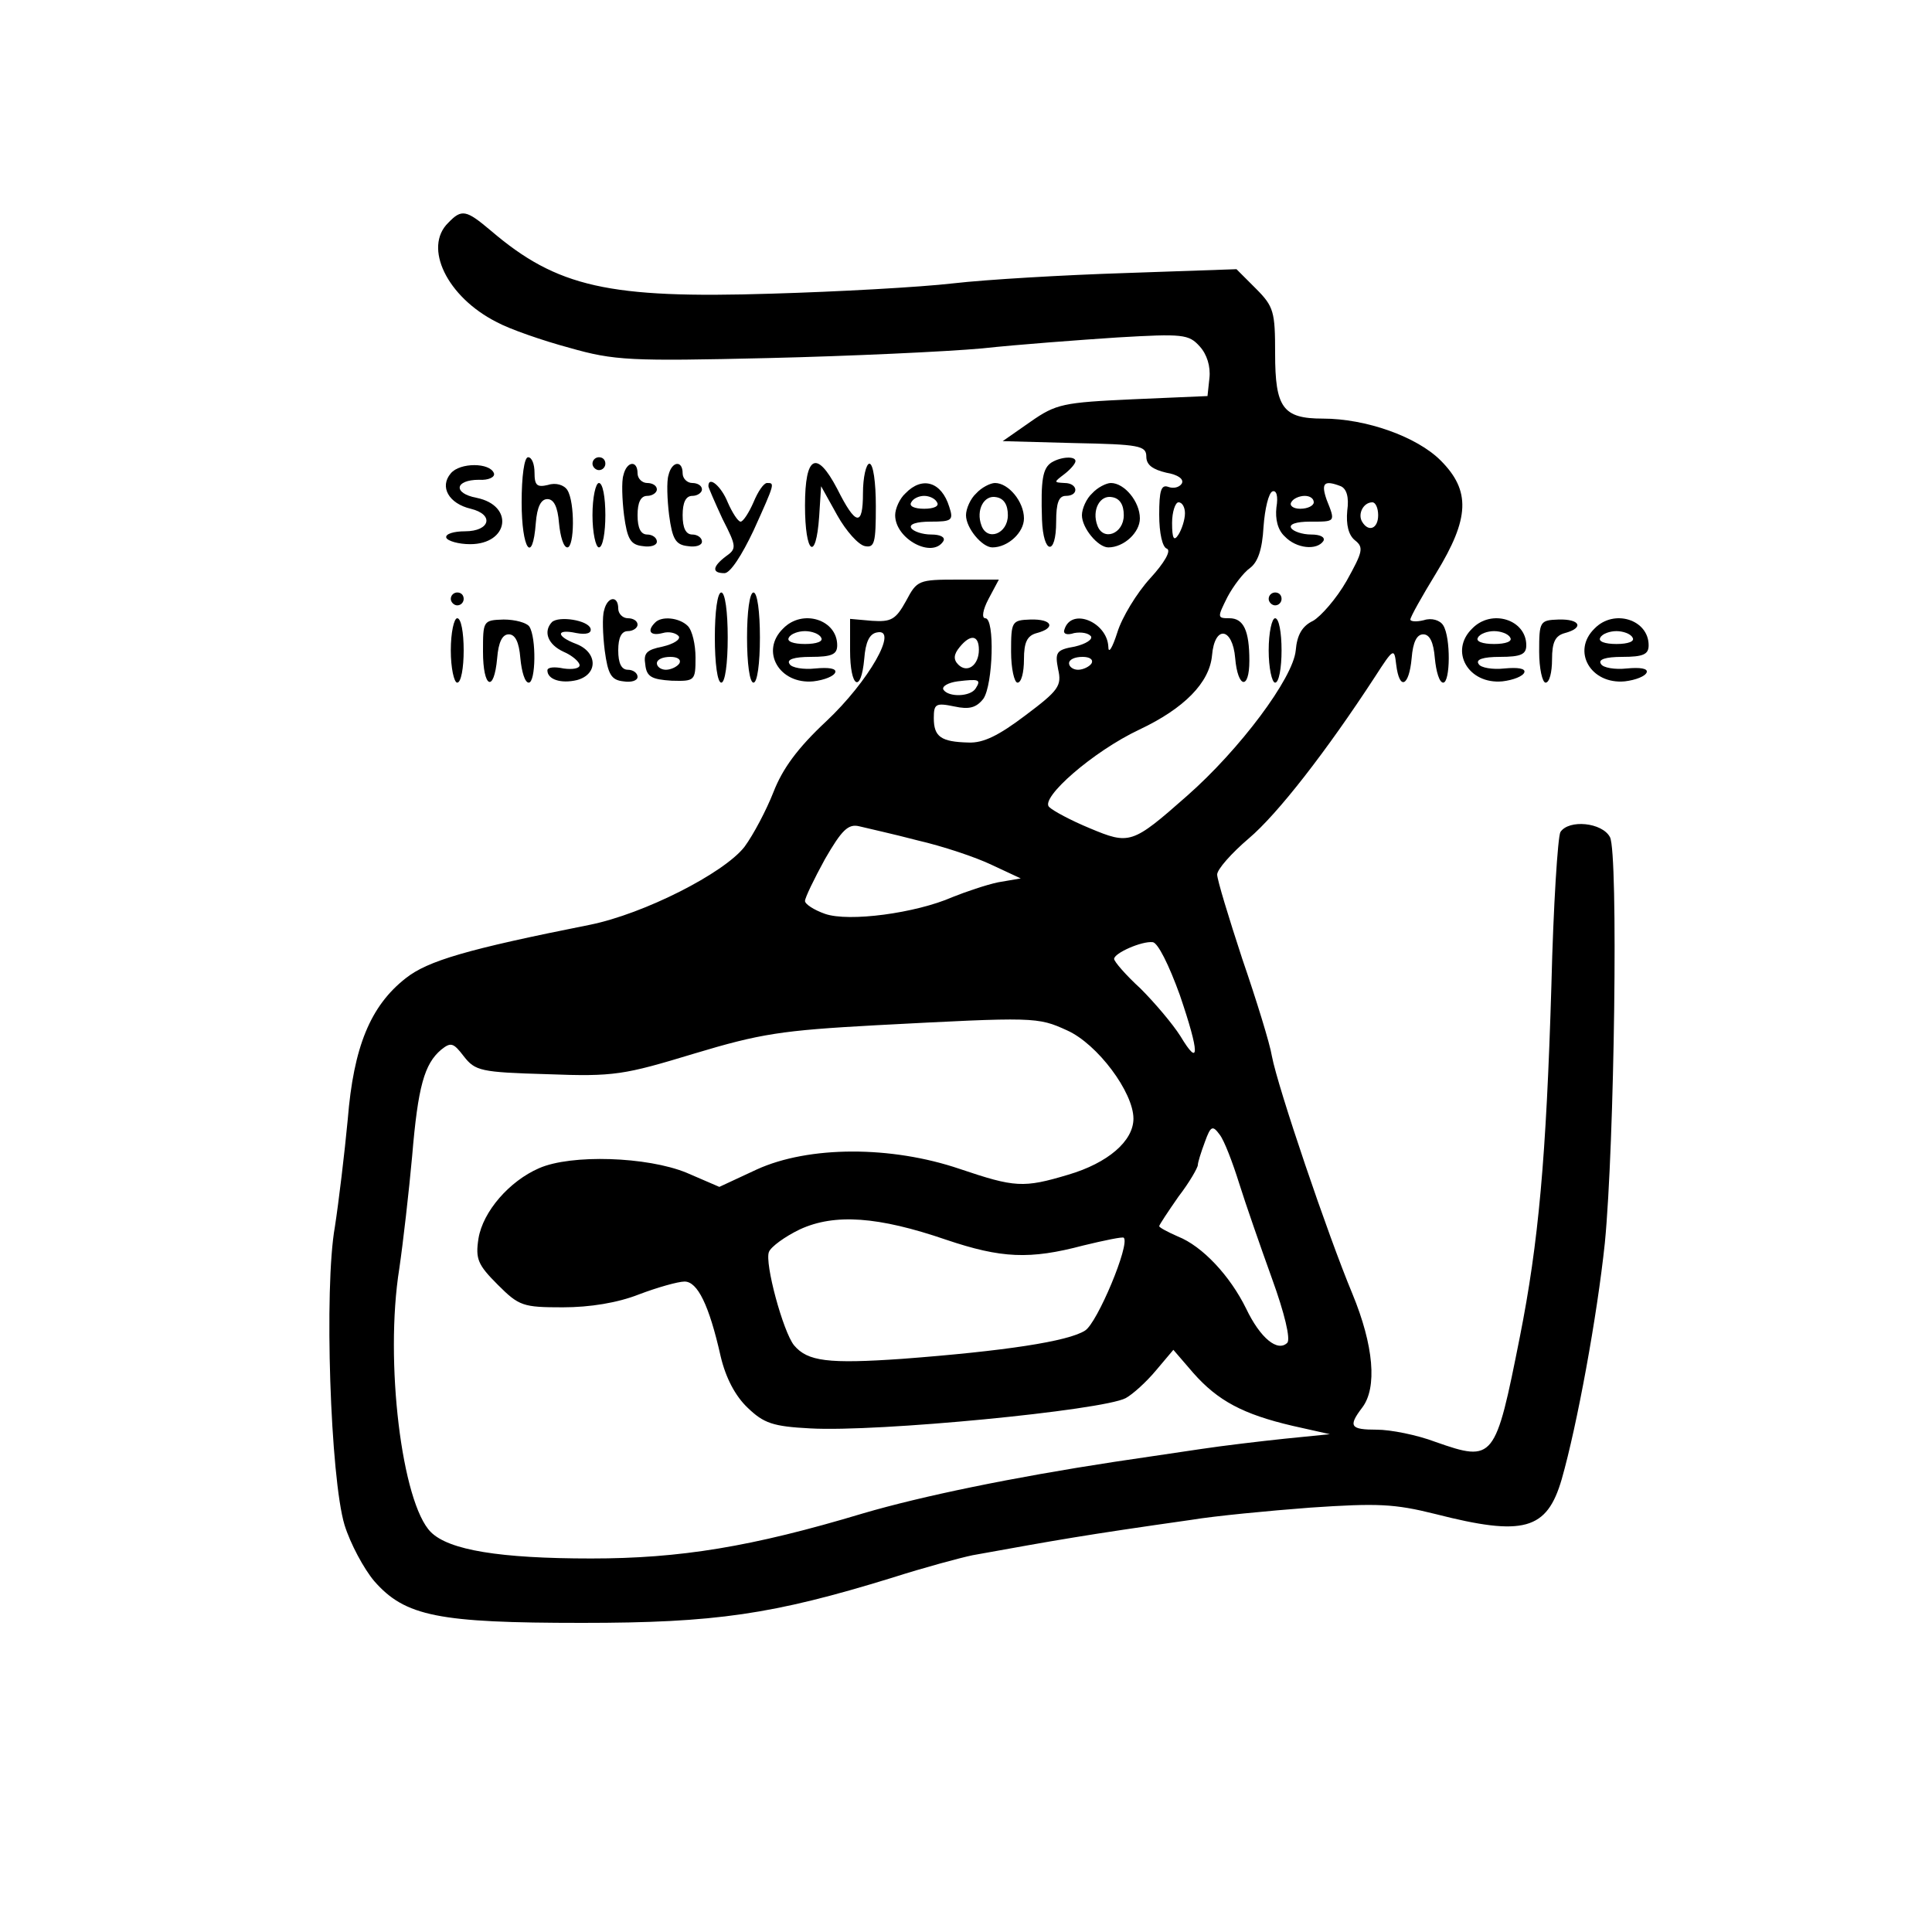
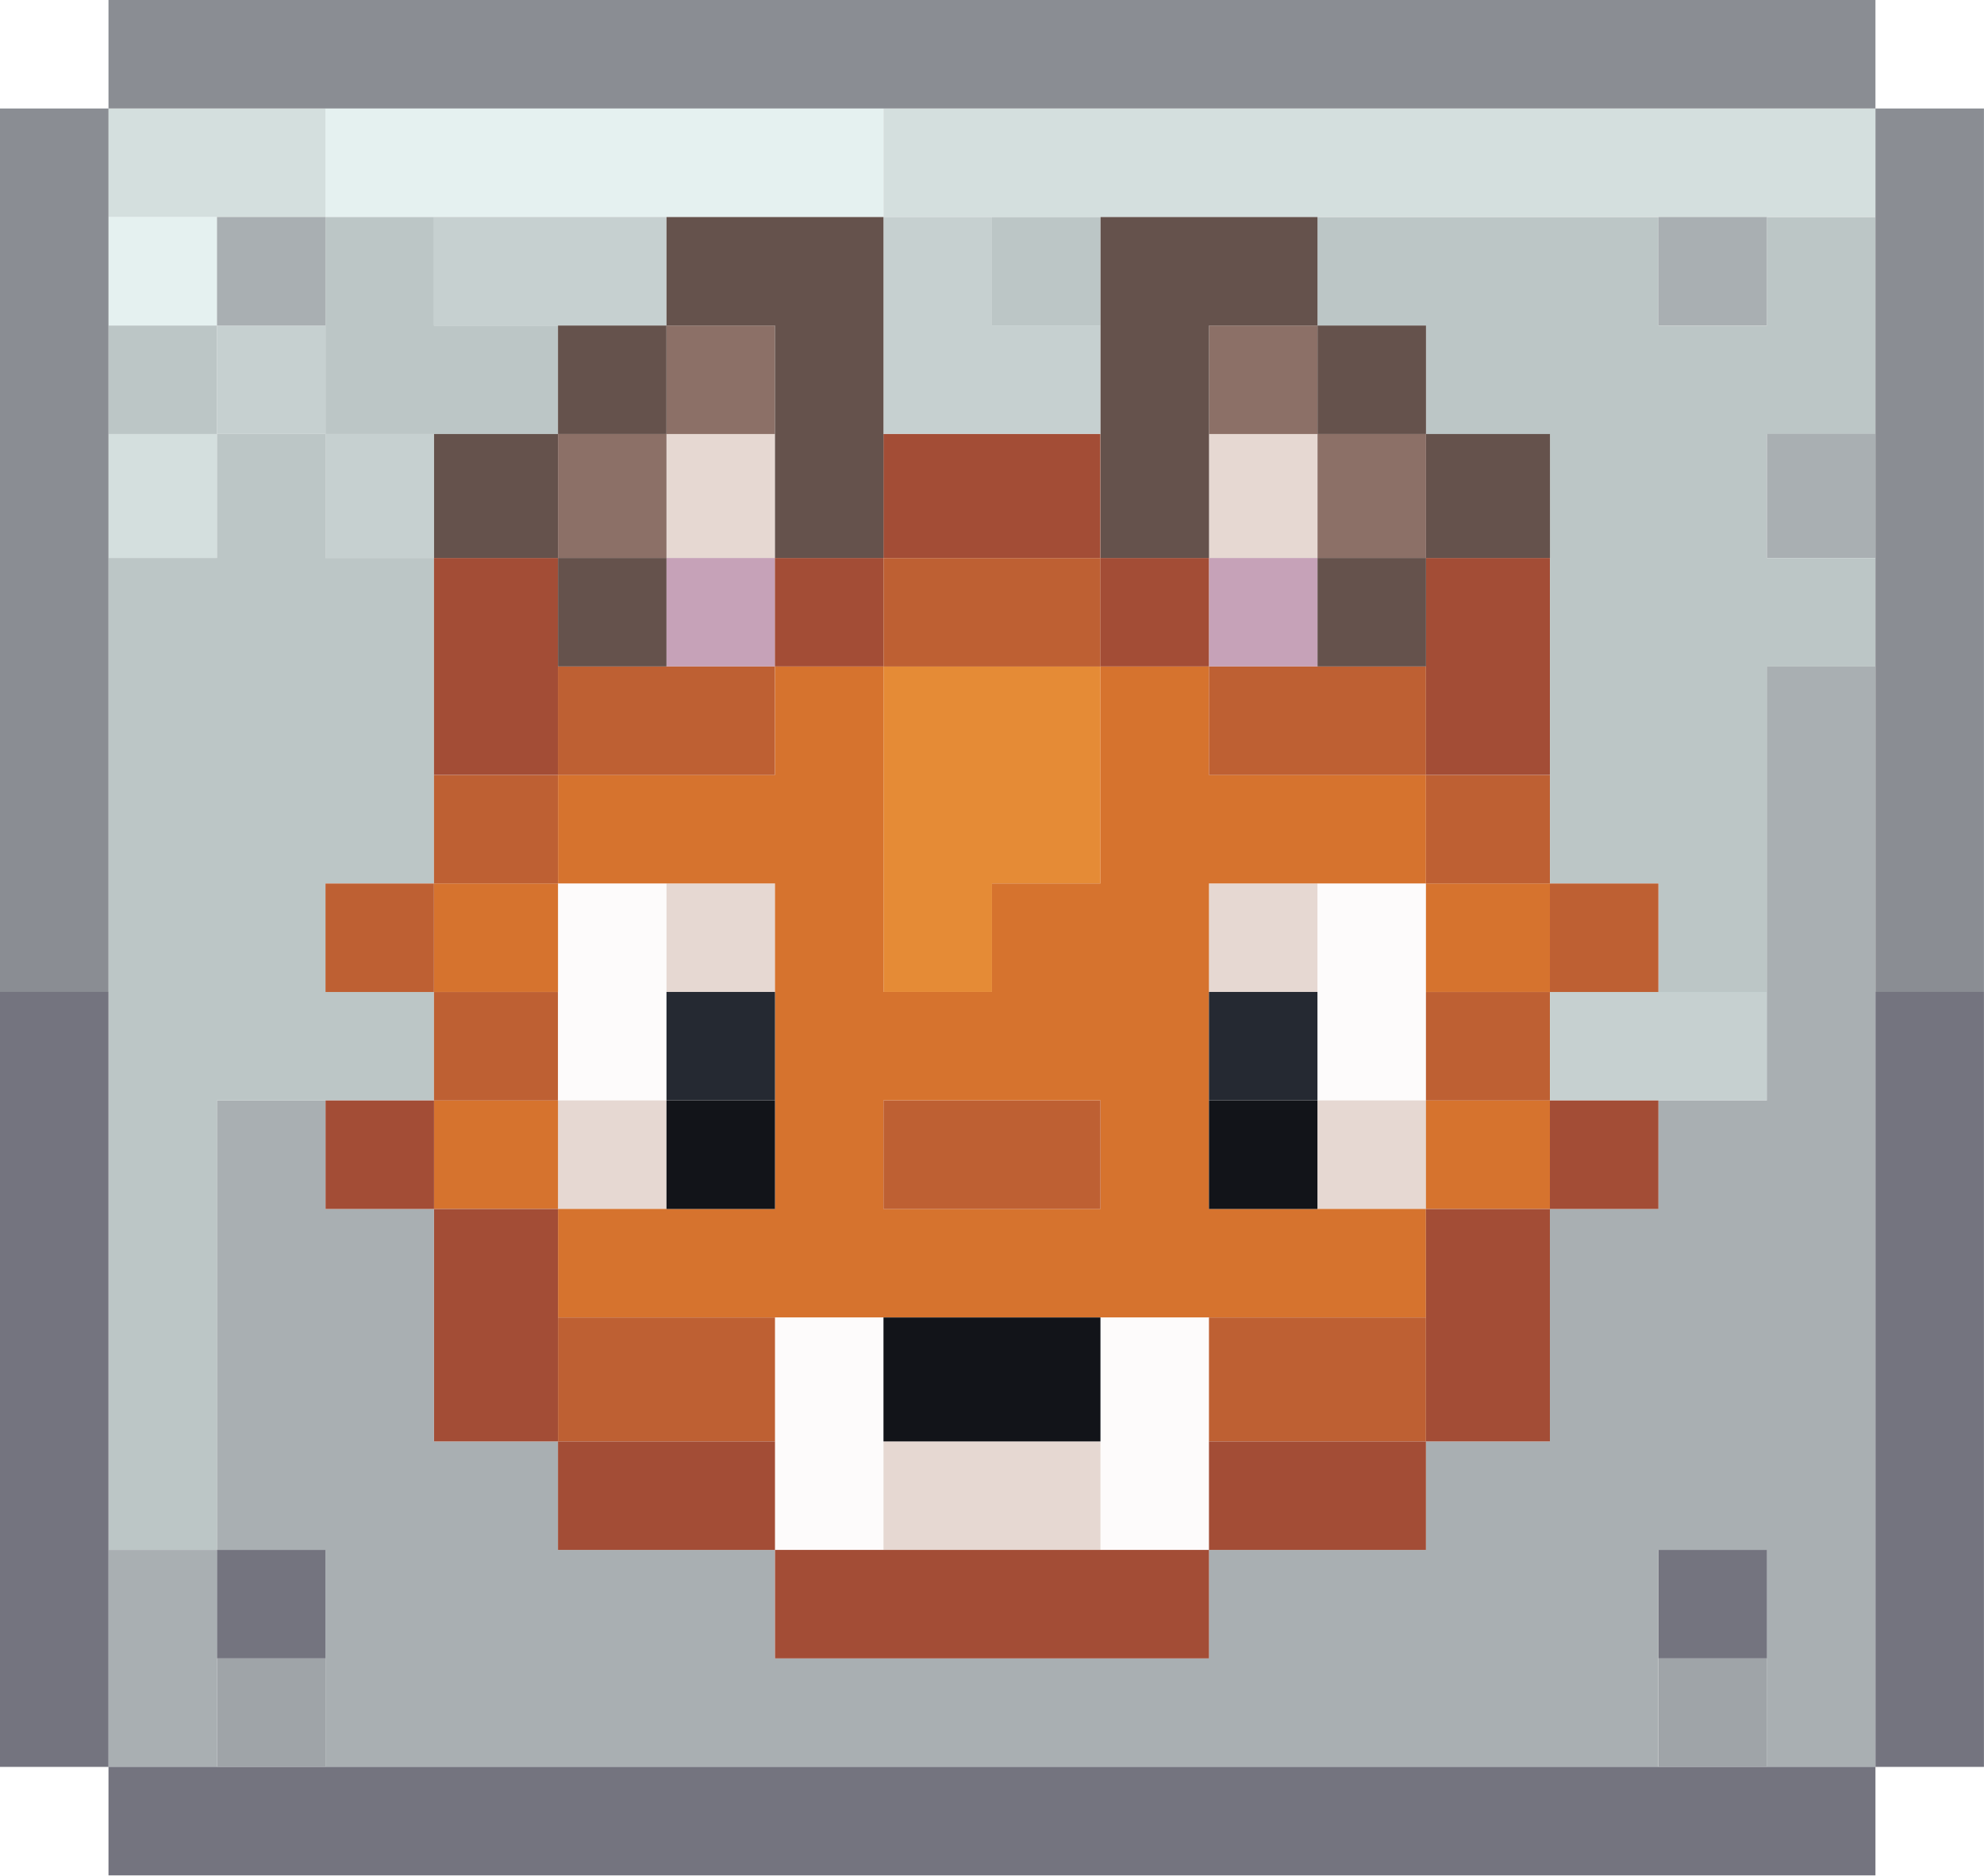
- <svg xmlns="http://www.w3.org/2000/svg" version="1.0" width="300pt" height="300pt" viewBox="0 0 300 300" preserveAspectRatio="xMidYMid meet">
-   <g transform="translate(0,300) scale(0.1,-0.1)" fill="#000000" stroke="none">
-     <path d="M696 2654 c-39 -38 -2 -115 75 -154 20 -11 72 -29 113 -40 70 -20 95 -21 309 -16 127 3 277 10 332 15 55 6 150 13 210 17 102 6 111 5 128 -14 11 -12 17 -31 15 -49 l-3 -28 -116 -5 c-108 -5 -119 -7 -159 -35 l-43 -30 111 -3 c101 -2 112 -4 112 -21 0 -13 10 -20 31 -25 18 -3 28 -10 24 -17 -4 -6 -13 -8 -21 -5 -11 4 -14 -6 -14 -43 0 -29 5 -51 12 -53 7 -3 -4 -22 -26 -46 -21 -23 -44 -61 -51 -84 -8 -25 -14 -34 -14 -22 -2 38 -57 61 -68 27 -3 -7 3 -10 15 -6 11 2 22 0 26 -5 3 -5 -8 -12 -25 -16 -29 -5 -31 -9 -26 -35 6 -26 1 -33 -51 -72 -41 -31 -65 -43 -88 -42 -43 1 -54 9 -54 38 0 22 3 24 32 18 23 -5 34 -2 45 12 15 22 18 125 3 125 -6 0 -4 13 5 30 l16 30 -63 0 c-62 0 -64 -1 -81 -33 -16 -29 -23 -33 -53 -31 l-34 3 0 -49 c0 -58 17 -68 22 -13 2 26 8 39 20 41 34 7 -13 -76 -79 -138 -45 -42 -68 -74 -82 -110 -11 -28 -31 -66 -45 -85 -32 -41 -156 -104 -240 -121 -191 -38 -252 -56 -286 -83 -55 -43 -81 -107 -90 -219 -5 -53 -14 -128 -20 -167 -17 -95 -7 -390 15 -463 9 -29 30 -68 46 -87 48 -55 100 -65 323 -65 207 0 296 13 481 70 50 16 106 31 125 35 133 24 171 31 340 55 36 6 119 14 185 19 104 7 130 6 194 -10 137 -35 173 -25 196 54 24 84 55 253 67 367 15 154 21 605 8 630 -12 23 -64 28 -77 8 -4 -7 -11 -114 -14 -238 -8 -268 -20 -400 -49 -546 -38 -191 -40 -195 -131 -163 -29 11 -70 19 -91 19 -41 0 -45 5 -23 34 24 31 18 97 -15 177 -38 91 -116 321 -125 369 -3 19 -24 87 -46 151 -21 64 -39 123 -39 131 0 8 22 33 49 56 45 38 121 136 196 251 29 45 30 45 33 19 5 -41 20 -34 24 10 2 25 8 37 18 37 10 0 16 -12 18 -37 2 -21 7 -38 13 -38 11 0 12 70 0 89 -5 8 -18 12 -30 8 -12 -3 -21 -2 -21 1 0 4 18 36 40 72 52 85 54 128 7 175 -37 37 -116 65 -183 65 -62 0 -74 17 -74 101 0 65 -2 73 -30 101 l-30 30 -173 -6 c-94 -3 -215 -10 -267 -16 -52 -6 -179 -13 -282 -16 -253 -8 -333 10 -436 98 -38 32 -45 34 -66 12z m1386 -409 c9 -4 13 -17 10 -38 -2 -22 2 -38 12 -46 14 -11 12 -18 -13 -63 -16 -28 -40 -55 -52 -62 -17 -8 -25 -22 -27 -46 -4 -43 -87 -154 -169 -226 -85 -75 -89 -76 -151 -50 -29 12 -57 27 -63 33 -14 14 68 86 140 120 70 33 109 73 113 115 4 48 32 44 36 -4 4 -47 22 -50 22 -4 0 47 -9 66 -31 66 -19 0 -19 1 -3 33 9 17 25 38 35 45 12 9 19 28 21 64 2 28 8 53 14 55 6 2 9 -7 6 -25 -2 -18 2 -35 13 -45 18 -19 50 -22 60 -7 3 6 -5 10 -19 10 -14 0 -28 5 -31 10 -4 6 8 10 29 10 40 0 40 -1 26 34 -9 26 -4 31 22 21z m-42 -25 c0 -5 -9 -10 -21 -10 -11 0 -17 5 -14 10 3 6 13 10 21 10 8 0 14 -4 14 -10z m-200 -17 c0 -10 -5 -25 -10 -33 -7 -11 -10 -7 -10 18 0 17 5 32 10 32 6 0 10 -8 10 -17z m300 -3 c0 -21 -15 -27 -25 -10 -7 12 2 30 16 30 5 0 9 -9 9 -20z m-620 -209 c0 -24 -18 -37 -32 -23 -8 8 -7 16 2 27 17 21 30 19 30 -4z m175 -21 c-3 -5 -13 -10 -21 -10 -8 0 -14 5 -14 10 0 6 9 10 21 10 11 0 17 -4 14 -10z m-180 -39 c-8 -13 -42 -14 -50 -2 -3 5 7 11 22 13 33 4 37 3 28 -11z m-90 -236 c39 -9 90 -26 115 -38 l45 -21 -35 -6 c-19 -4 -51 -15 -71 -23 -57 -25 -161 -39 -198 -26 -17 6 -31 15 -31 20 0 5 14 34 31 65 26 45 36 55 53 51 12 -3 53 -12 91 -22z m407 -240 c31 -91 31 -114 1 -64 -12 19 -40 52 -62 74 -23 21 -41 42 -41 46 0 9 43 28 60 26 8 -1 25 -35 42 -82z m-175 -55 c47 -21 103 -96 103 -137 0 -35 -40 -69 -101 -87 -70 -21 -83 -20 -169 9 -106 36 -234 36 -315 -1 l-58 -27 -51 22 c-61 25 -179 29 -229 7 -46 -20 -87 -67 -94 -109 -5 -32 -1 -41 30 -72 33 -33 39 -35 101 -35 42 0 85 7 118 20 29 11 61 20 71 20 20 0 38 -36 56 -116 8 -34 23 -62 42 -80 25 -24 39 -29 97 -32 105 -6 454 28 490 47 11 6 32 25 47 43 l27 32 31 -36 c38 -43 77 -64 154 -82 l58 -13 -70 -7 c-38 -4 -97 -11 -130 -16 -33 -5 -94 -14 -135 -20 -157 -24 -298 -53 -390 -80 -173 -52 -284 -70 -422 -70 -142 0 -221 13 -249 41 -45 45 -72 265 -49 409 6 41 15 120 20 175 9 108 19 143 45 165 15 12 19 11 35 -10 18 -23 26 -25 130 -28 104 -4 119 -1 228 32 103 31 136 36 282 44 247 13 251 13 297 -8z m267 -237 c10 -32 33 -98 51 -148 20 -55 29 -94 24 -100 -15 -15 -42 7 -64 53 -25 51 -68 97 -106 112 -16 7 -29 14 -29 16 0 2 14 23 30 46 17 22 30 45 30 49 0 4 5 20 11 36 9 25 12 26 23 11 7 -9 20 -43 30 -75z m-455 -88 c86 -29 130 -31 213 -9 33 8 62 14 63 12 10 -10 -41 -132 -60 -144 -26 -17 -126 -32 -284 -44 -115 -8 -147 -4 -168 21 -17 21 -46 128 -39 145 3 8 25 24 48 35 54 25 122 20 227 -16z" />
-     <path d="M1970 2070 c0 -5 5 -10 10 -10 6 0 10 5 10 10 0 6 -4 10 -10 10 -5 0 -10 -4 -10 -10z" />
-     <path d="M1970 1990 c0 -27 5 -50 10 -50 6 0 10 23 10 50 0 28 -4 50 -10 50 -5 0 -10 -22 -10 -50z" />
-     <path d="M810 2220 c0 -73 17 -98 22 -32 2 25 8 37 18 37 10 0 16 -12 18 -37 2 -21 7 -38 13 -38 11 0 12 70 0 89 -5 8 -18 12 -30 8 -17 -4 -21 -1 -21 19 0 13 -4 24 -10 24 -6 0 -10 -30 -10 -70z" />
-     <path d="M920 2280 c0 -5 5 -10 10 -10 6 0 10 5 10 10 0 6 -4 10 -10 10 -5 0 -10 -4 -10 -10z" />
-     <path d="M1633 2282 c-14 -9 -17 -27 -15 -89 2 -54 22 -57 22 -3 0 29 4 40 15 40 21 0 19 20 -2 20 -17 1 -17 1 0 14 9 7 17 16 17 20 0 8 -22 7 -37 -2z" />
-     <path d="M700 2265 c-18 -21 -3 -47 31 -55 37 -9 30 -35 -9 -35 -17 0 -31 -4 -29 -10 2 -5 19 -10 37 -10 60 0 69 60 10 72 -37 7 -34 28 4 28 14 -1 25 4 23 10 -6 17 -53 17 -67 0z" />
-     <path d="M968 2262 c-3 -9 -2 -38 1 -62 5 -37 10 -46 29 -48 12 -2 22 1 22 7 0 6 -7 11 -15 11 -10 0 -15 10 -15 30 0 20 5 30 15 30 8 0 15 5 15 10 0 6 -7 10 -15 10 -8 0 -15 7 -15 15 0 21 -17 19 -22 -3z" />
-     <path d="M1038 2262 c-3 -9 -2 -38 1 -62 5 -37 10 -46 29 -48 12 -2 22 1 22 7 0 6 -7 11 -15 11 -10 0 -15 10 -15 30 0 20 5 30 15 30 8 0 15 5 15 10 0 6 -7 10 -15 10 -8 0 -15 7 -15 15 0 21 -17 19 -22 -3z" />
-     <path d="M1250 2215 c0 -75 17 -89 22 -17 l3 47 25 -45 c14 -25 33 -46 43 -48 15 -3 17 5 17 62 0 37 -4 66 -10 66 -5 0 -10 -21 -10 -46 0 -52 -11 -51 -40 7 -32 61 -50 52 -50 -26z" />
-     <path d="M920 2200 c0 -27 5 -50 10 -50 6 0 10 23 10 50 0 28 -4 50 -10 50 -5 0 -10 -22 -10 -50z" />
-     <path d="M1100 2245 c0 -2 10 -25 22 -51 22 -43 22 -46 5 -58 -21 -16 -22 -26 -2 -26 9 0 27 28 45 66 34 75 33 74 21 74 -5 0 -14 -13 -21 -30 -7 -16 -16 -30 -20 -30 -4 0 -13 14 -20 30 -10 25 -30 42 -30 25z" />
-     <path d="M1406 2234 c-9 -8 -16 -24 -16 -34 0 -37 58 -68 75 -40 3 6 -5 10 -19 10 -14 0 -28 5 -31 10 -4 6 8 10 30 10 33 0 36 2 29 23 -12 39 -42 48 -68 21z m49 -14 c4 -6 -5 -10 -20 -10 -15 0 -24 4 -20 10 3 6 12 10 20 10 8 0 17 -4 20 -10z" />
-     <path d="M1516 2234 c-9 -8 -16 -24 -16 -34 0 -20 25 -50 41 -50 24 0 49 23 49 45 0 26 -24 55 -45 55 -7 0 -21 -7 -29 -16z m49 -34 c0 -29 -32 -41 -41 -16 -9 24 4 48 23 44 12 -2 18 -12 18 -28z" />
-     <path d="M1696 2234 c-9 -8 -16 -24 -16 -34 0 -20 25 -50 41 -50 24 0 49 23 49 45 0 26 -24 55 -45 55 -7 0 -21 -7 -29 -16z m49 -34 c0 -29 -32 -41 -41 -16 -9 24 4 48 23 44 12 -2 18 -12 18 -28z" />
-     <path d="M700 2070 c0 -5 5 -10 10 -10 6 0 10 5 10 10 0 6 -4 10 -10 10 -5 0 -10 -4 -10 -10z" />
-     <path d="M1110 2010 c0 -40 4 -70 10 -70 6 0 10 30 10 70 0 40 -4 70 -10 70 -6 0 -10 -30 -10 -70z" />
-     <path d="M1160 2010 c0 -40 4 -70 10 -70 6 0 10 30 10 70 0 40 -4 70 -10 70 -6 0 -10 -30 -10 -70z" />
-     <path d="M938 2052 c-3 -9 -2 -38 1 -62 5 -37 10 -46 29 -48 12 -2 22 1 22 7 0 6 -7 11 -15 11 -10 0 -15 10 -15 30 0 20 5 30 15 30 8 0 15 5 15 10 0 6 -7 10 -15 10 -8 0 -15 7 -15 15 0 21 -17 19 -22 -3z" />
-     <path d="M700 1990 c0 -27 5 -50 10 -50 6 0 10 23 10 50 0 28 -4 50 -10 50 -5 0 -10 -22 -10 -50z" />
-     <path d="M750 1988 c0 -56 17 -65 22 -10 2 25 8 37 18 37 10 0 16 -12 18 -37 2 -21 7 -38 13 -38 11 0 12 70 1 87 -4 6 -22 11 -40 11 -32 -1 -32 -2 -32 -50z" />
-     <path d="M857 2034 c-14 -15 -6 -35 18 -46 14 -6 25 -16 25 -21 0 -5 -11 -7 -25 -5 -14 3 -25 2 -25 -3 0 -14 21 -21 46 -15 33 9 32 43 -1 56 -32 12 -32 24 0 17 16 -3 24 0 22 7 -4 13 -49 20 -60 10z" />
-     <path d="M1017 2033 c-13 -13 -7 -21 12 -16 10 3 21 0 25 -5 3 -5 -8 -12 -25 -16 -25 -5 -30 -10 -27 -28 2 -19 10 -23 41 -25 36 -1 37 0 37 36 0 20 -5 42 -12 49 -13 13 -41 16 -51 5z m38 -63 c-3 -5 -13 -10 -21 -10 -8 0 -14 5 -14 10 0 6 9 10 21 10 11 0 17 -4 14 -10z" />
-     <path d="M1216 2024 c-36 -35 -6 -87 47 -82 17 2 32 8 34 14 2 6 -10 8 -31 6 -18 -2 -37 1 -40 7 -5 7 7 11 33 11 33 0 41 4 41 18 0 40 -54 57 -84 26z m59 -14 c4 -6 -7 -10 -25 -10 -18 0 -29 4 -25 10 3 6 15 10 25 10 10 0 22 -4 25 -10z" />
-     <path d="M1570 1988 c0 -26 5 -48 10 -48 6 0 10 16 10 36 0 27 5 37 20 41 30 8 24 22 -10 21 -29 -1 -30 -3 -30 -50z" />
-     <path d="M2286 2024 c-36 -35 -6 -87 47 -82 17 2 32 8 34 14 2 6 -10 8 -31 6 -18 -2 -37 1 -40 7 -5 7 7 11 33 11 33 0 41 4 41 18 0 40 -54 57 -84 26z m59 -14 c4 -6 -7 -10 -25 -10 -18 0 -29 4 -25 10 3 6 15 10 25 10 10 0 22 -4 25 -10z" />
-     <path d="M2390 1988 c0 -26 5 -48 10 -48 6 0 10 16 10 36 0 27 5 37 20 41 30 8 24 22 -10 21 -29 -1 -30 -3 -30 -50z" />
-     <path d="M2476 2024 c-36 -35 -6 -87 47 -82 17 2 32 8 34 14 2 6 -10 8 -31 6 -18 -2 -37 1 -40 7 -5 7 7 11 33 11 33 0 41 4 41 18 0 40 -54 57 -84 26z m59 -14 c4 -6 -7 -10 -25 -10 -18 0 -29 4 -25 10 3 6 15 10 25 10 10 0 22 -4 25 -10z" />
+ <svg xmlns="http://www.w3.org/2000/svg" width="33.867mm" height="32.015mm" viewBox="0 0 33.867 32.015" version="1.1" id="svg5" xml:space="preserve">
+   <defs id="defs2" />
+   <g id="layer1" transform="translate(-46.345,-198.939)">
+     <g id="g357">
+       <path id="path280" style="fill:#fdfbfb;stroke-width:0.265" d="m 59.574,223.413 v -1.984 h 0.926 0.926 v 1.984 1.984 h -0.926 -0.926 z m 5.556,0 v -1.984 h 0.926 0.926 v 1.984 1.984 h -0.926 -0.926 z m -9.26,-7.541 v -1.852 h 0.926 0.926 v 1.852 1.852 h -0.926 -0.926 z m 12.965,0 v -1.852 h 0.926 0.926 v 1.852 1.852 h -0.926 -0.926 z" />
+       <path style="fill:#e5f1f0;stroke-width:0.265" d="m 48.197,203.569 v -0.926 h 0.926 0.926 v 0.926 0.926 h -0.926 -0.926 z m 3.704,-1.852 v -0.926 h 4.762 4.762 v 0.926 0.926 h -4.762 -4.762 z" id="path255" />
+       <path style="fill:#d4dfde;stroke-width:0.265" d="m 48.197,207.406 v -1.058 h 0.926 0.926 v 1.058 1.058 h -0.926 -0.926 z m 0,-5.689 v -0.926 h 1.852 1.852 v 0.926 0.926 h -1.852 -1.852 z m 13.229,0 v -0.926 h 8.467 8.467 v 0.926 0.926 h -8.467 -8.467 z" id="path253" />
+       <path style="fill:#e6d8d2;stroke-width:0.265" d="m 61.426,224.471 v -0.926 h 1.852 1.852 v 0.926 0.926 h -1.852 -1.852 z m -5.556,-5.821 v -0.926 h 0.926 0.926 v 0.926 0.926 h -0.926 -0.926 z m 12.965,0 v -0.926 h 0.926 0.926 v 0.926 0.926 h -0.926 -0.926 z m -11.113,-3.704 v -0.926 h 0.926 0.926 v 0.926 0.926 h -0.926 -0.926 z m 9.26,0 v -0.926 h 0.926 0.926 v 0.926 0.926 h -0.926 -0.926 z m -9.26,-7.541 v -1.058 h 0.926 0.926 v 1.058 1.058 h -0.926 -0.926 z m 9.26,0 v -1.058 h 0.926 0.926 v 1.058 1.058 h -0.926 -0.926 z" id="path251" />
+       <path style="fill:#c6d0d0;stroke-width:0.265" d="m 72.803,216.798 v -0.926 h 1.852 1.852 v 0.926 0.926 h -1.852 -1.852 z m -20.902,-9.393 v -1.058 H 50.975 50.049 v -0.926 -0.926 h 0.926 0.926 v 0.926 0.926 h 0.926 0.926 v 1.058 1.058 h -0.926 -0.926 z m 9.525,-2.91 v -1.852 h 0.926 0.926 v 0.926 0.926 h 0.926 0.926 v 0.926 0.926 h -1.852 -1.852 z m -7.673,-0.926 v -0.926 h 1.984 1.984 v 0.926 0.926 H 55.738 53.753 Z" id="path249" />
+       <path style="fill:#bcc6c6;stroke-width:0.265" d="m 48.197,216.931 v -8.467 h 0.926 0.926 v -1.058 -1.058 h -0.926 -0.926 v -0.926 -0.926 h 0.926 0.926 v 0.926 0.926 h 0.926 0.926 v -1.852 -1.852 h 0.926 0.926 v 0.926 0.926 h 1.058 1.058 v 0.926 0.926 h -1.984 -1.984 v 1.058 1.058 h 0.926 0.926 v 2.778 2.778 h -0.926 -0.926 v 0.926 0.926 h 0.926 0.926 v 0.926 0.926 h -1.852 -1.852 v 3.836 3.836 h -0.926 -0.926 z m 26.458,-1.984 v -0.926 h -0.926 -0.926 v -3.836 -3.836 h -1.058 -1.058 v -0.926 -0.926 h -0.926 -0.926 v -0.926 -0.926 h 2.91 2.91 v 0.926 0.926 h 0.926 0.926 v -0.926 -0.926 h 0.926 0.926 v 1.852 1.852 h -0.926 -0.926 v 1.058 1.058 h 0.926 0.926 v 0.926 0.926 h -0.926 -0.926 v 2.778 2.778 h -0.926 -0.926 z m -11.377,-11.377 v -0.926 h 0.926 0.926 v 0.926 0.926 h -0.926 -0.926 z" id="path247" />
+       <path style="fill:#c6a2b8;stroke-width:0.265" d="m 57.722,209.39 v -0.926 h 0.926 0.926 v 0.926 0.926 h -0.926 -0.926 z m 9.26,0 v -0.926 h 0.926 0.926 v 0.926 0.926 h -0.926 -0.926 z" id="path245" />
+       <path style="fill:#a9afb2;stroke-width:0.265" d="m 48.197,227.249 v -1.852 h 0.926 0.926 v -3.836 -3.836 h 0.926 0.926 v 0.926 0.926 h 0.926 0.926 v 1.984 1.984 h 1.058 1.058 v 0.926 0.926 h 1.852 1.852 v 0.926 0.926 h 3.704 3.704 v -0.926 -0.926 h 1.852 1.852 v -0.926 -0.926 h 1.058 1.058 v -1.984 -1.984 h 0.926 0.926 v -0.926 -0.926 h 0.926 0.926 v -3.704 -3.704 h 0.926 0.926 v 9.393 9.393 h -0.926 -0.926 v -1.852 -1.852 h -0.926 -0.926 v 1.852 1.852 H 63.278 51.901 v -1.852 -1.852 H 50.975 50.049 v 1.852 1.852 h -0.926 -0.926 z m 28.31,-19.844 v -1.058 h 0.926 0.926 v 1.058 1.058 h -0.926 -0.926 z m -26.458,-3.836 v -0.926 h 0.926 0.926 v 0.926 0.926 H 50.975 50.049 Z m 24.606,0 v -0.926 h 0.926 0.926 v 0.926 0.926 h -0.926 -0.926 z" id="path243" />
+       <path style="fill:#9fa4a8;stroke-width:0.265" d="m 50.049,228.175 v -0.926 h 0.926 0.926 v 0.926 0.926 H 50.975 50.049 Z m 24.606,0 v -0.926 h 0.926 0.926 v 0.926 0.926 h -0.926 -0.926 z" id="path241" />
+       <path style="fill:#8a8d93;stroke-width:0.265" d="m 46.345,208.332 v -7.541 h 0.926 0.926 v -0.926 -0.926 h 15.081 15.081 v 0.926 0.926 h 0.926 0.926 v 7.541 7.541 h -0.926 -0.926 v -7.541 -7.541 H 63.278 48.197 v 7.541 7.541 h -0.926 -0.926 z" id="path239" />
+       <path style="fill:#e58b36;stroke-width:0.265" d="m 61.426,213.094 v -2.778 h 1.852 1.852 v 1.852 1.852 h -0.926 -0.926 v 0.926 0.926 h -0.926 -0.926 z" id="path237" />
+       <path style="fill:#d6732e;stroke-width:0.265" d="m 55.87,220.502 v -0.926 h -1.058 -1.058 v -0.926 -0.926 h 1.058 1.058 v 0.926 0.926 h 1.852 1.852 v -2.778 -2.778 h -1.852 -1.852 v 0.926 0.926 h -1.058 -1.058 v -0.926 -0.926 h 1.058 1.058 v -0.926 -0.926 h 1.852 1.852 v -0.926 -0.926 h 0.926 0.926 v 2.778 2.778 h 0.926 0.926 v -0.926 -0.926 h 0.926 0.926 v -1.852 -1.852 h 0.926 0.926 v 0.926 0.926 h 1.852 1.852 v 0.926 0.926 h 1.058 1.058 v 0.926 0.926 h -1.058 -1.058 v -0.926 -0.926 h -1.852 -1.852 v 2.778 2.778 h 1.852 1.852 v -0.926 -0.926 h 1.058 1.058 v 0.926 0.926 h -1.058 -1.058 v 0.926 0.926 h -7.408 -7.408 z m 9.26,-1.852 v -0.926 h -1.852 -1.852 v 0.926 0.926 h 1.852 1.852 z" id="path235" />
+       <path style="fill:#74747f;stroke-width:0.265" d="m 48.197,230.027 v -0.926 h -0.926 -0.926 v -6.615 -6.615 h 0.926 0.926 v 6.615 6.615 h 15.081 15.081 v -6.615 -6.615 h 0.926 0.926 v 6.615 6.615 h -0.926 -0.926 v 0.926 0.926 H 63.278 48.197 Z m 1.852,-3.704 v -0.926 h 0.926 0.926 v 0.926 0.926 H 50.975 50.049 Z m 24.606,0 v -0.926 h 0.926 0.926 v 0.926 0.926 h -0.926 -0.926 z" id="path233" />
+       <path style="fill:#8c7067;stroke-width:0.265" d="m 55.87,207.406 v -1.058 h 0.926 0.926 v -0.926 -0.926 h 0.926 0.926 v 0.926 0.926 h -0.926 -0.926 v 1.058 1.058 h -0.926 -0.926 z m 12.965,0 v -1.058 h -0.926 -0.926 v -0.926 -0.926 h 0.926 0.926 v 0.926 0.926 h 0.926 0.926 v 1.058 1.058 h -0.926 -0.926 z" id="path231" />
+       <path style="fill:#be6033;stroke-width:0.265" d="m 55.87,222.487 v -1.058 h 1.852 1.852 v 1.058 1.058 h -1.852 -1.852 z m 11.112,0 v -1.058 h 1.852 1.852 v 1.058 1.058 h -1.852 -1.852 z m -5.556,-3.836 v -0.926 h 1.852 1.852 v 0.926 0.926 h -1.852 -1.852 z m -7.673,-1.852 v -0.926 h -0.926 -0.926 v -0.926 -0.926 h 0.926 0.926 v -0.926 -0.926 h 1.058 1.058 v -0.926 -0.926 h 1.852 1.852 v 0.926 0.926 h -1.852 -1.852 v 0.926 0.926 h -1.058 -1.058 v 0.926 0.926 h 1.058 1.058 v 0.926 0.926 h -1.058 -1.058 z m 16.933,0 v -0.926 h 1.058 1.058 v -0.926 -0.926 h -1.058 -1.058 v -0.926 -0.926 h -1.852 -1.852 v -0.926 -0.926 h 1.852 1.852 v 0.926 0.926 h 1.058 1.058 v 0.926 0.926 h 0.926 0.926 v 0.926 0.926 h -0.926 -0.926 v 0.926 0.926 h -1.058 -1.058 z m -9.26,-7.408 v -0.926 h 1.852 1.852 v 0.926 0.926 h -1.852 -1.852 z" id="path229" />
+       <path style="fill:#a34d36;stroke-width:0.265" d="m 59.574,226.323 v -0.926 h -1.852 -1.852 v -0.926 -0.926 h -1.058 -1.058 v -1.984 -1.984 h -0.926 -0.926 v -0.926 -0.926 h 0.926 0.926 v 0.926 0.926 h 1.058 1.058 v 1.984 1.984 h 1.852 1.852 v 0.926 0.926 h 3.704 3.704 v -0.926 -0.926 h 1.852 1.852 v -1.984 -1.984 h 1.058 1.058 v -0.926 -0.926 h 0.926 0.926 v 0.926 0.926 h -0.926 -0.926 v 1.984 1.984 h -1.058 -1.058 v 0.926 0.926 h -1.852 -1.852 v 0.926 0.926 h -3.704 -3.704 z m -5.821,-16.007 v -1.852 h 1.058 1.058 v 1.852 1.852 h -1.058 -1.058 z m 16.933,0 v -1.852 h 1.058 1.058 v 1.852 1.852 h -1.058 -1.058 z m -11.113,-0.926 v -0.926 h 0.926 0.926 v -1.058 -1.058 h 1.852 1.852 v 1.058 1.058 h 0.926 0.926 v 0.926 0.926 h -0.926 -0.926 v -0.926 -0.926 h -1.852 -1.852 v 0.926 0.926 h -0.926 -0.926 z" id="path227" />
+       <path style="fill:#65524c;stroke-width:0.265" d="m 55.87,209.39 v -0.926 h -1.058 -1.058 v -1.058 -1.058 h 1.058 1.058 v -0.926 -0.926 h 0.926 0.926 v -0.926 -0.926 h 1.852 1.852 v 2.91 2.91 h -0.926 -0.926 v -1.984 -1.984 h -0.926 -0.926 v 0.926 0.926 h -0.926 -0.926 v 1.058 1.058 h 0.926 0.926 v 0.926 0.926 h -0.926 -0.926 z m 12.965,0 v -0.926 h 0.926 0.926 v -1.058 -1.058 h -0.926 -0.926 v -0.926 -0.926 h -0.926 -0.926 v 1.984 1.984 h -0.926 -0.926 v -2.91 -2.91 h 1.852 1.852 v 0.926 0.926 h 0.926 0.926 v 0.926 0.926 h 1.058 1.058 v 1.058 1.058 h -1.058 -1.058 v 0.926 0.926 h -0.926 -0.926 z" id="path225" />
+       <path style="fill:#252932;stroke-width:0.265" d="m 57.722,216.798 v -0.926 h 0.926 0.926 v 0.926 0.926 h -0.926 -0.926 z m 9.26,0 v -0.926 h 0.926 0.926 v 0.926 0.926 h -0.926 -0.926 z" id="path223" />
+       <path style="fill:#121419;stroke-width:0.265" d="m 61.426,222.487 v -1.058 h 1.852 1.852 v 1.058 1.058 h -1.852 -1.852 z m -3.704,-3.836 v -0.926 h 0.926 0.926 v 0.926 0.926 h -0.926 -0.926 z m 9.26,0 v -0.926 h 0.926 0.926 v 0.926 0.926 h -0.926 -0.926 z" id="path221" />
+     </g>
  </g>
</svg>
